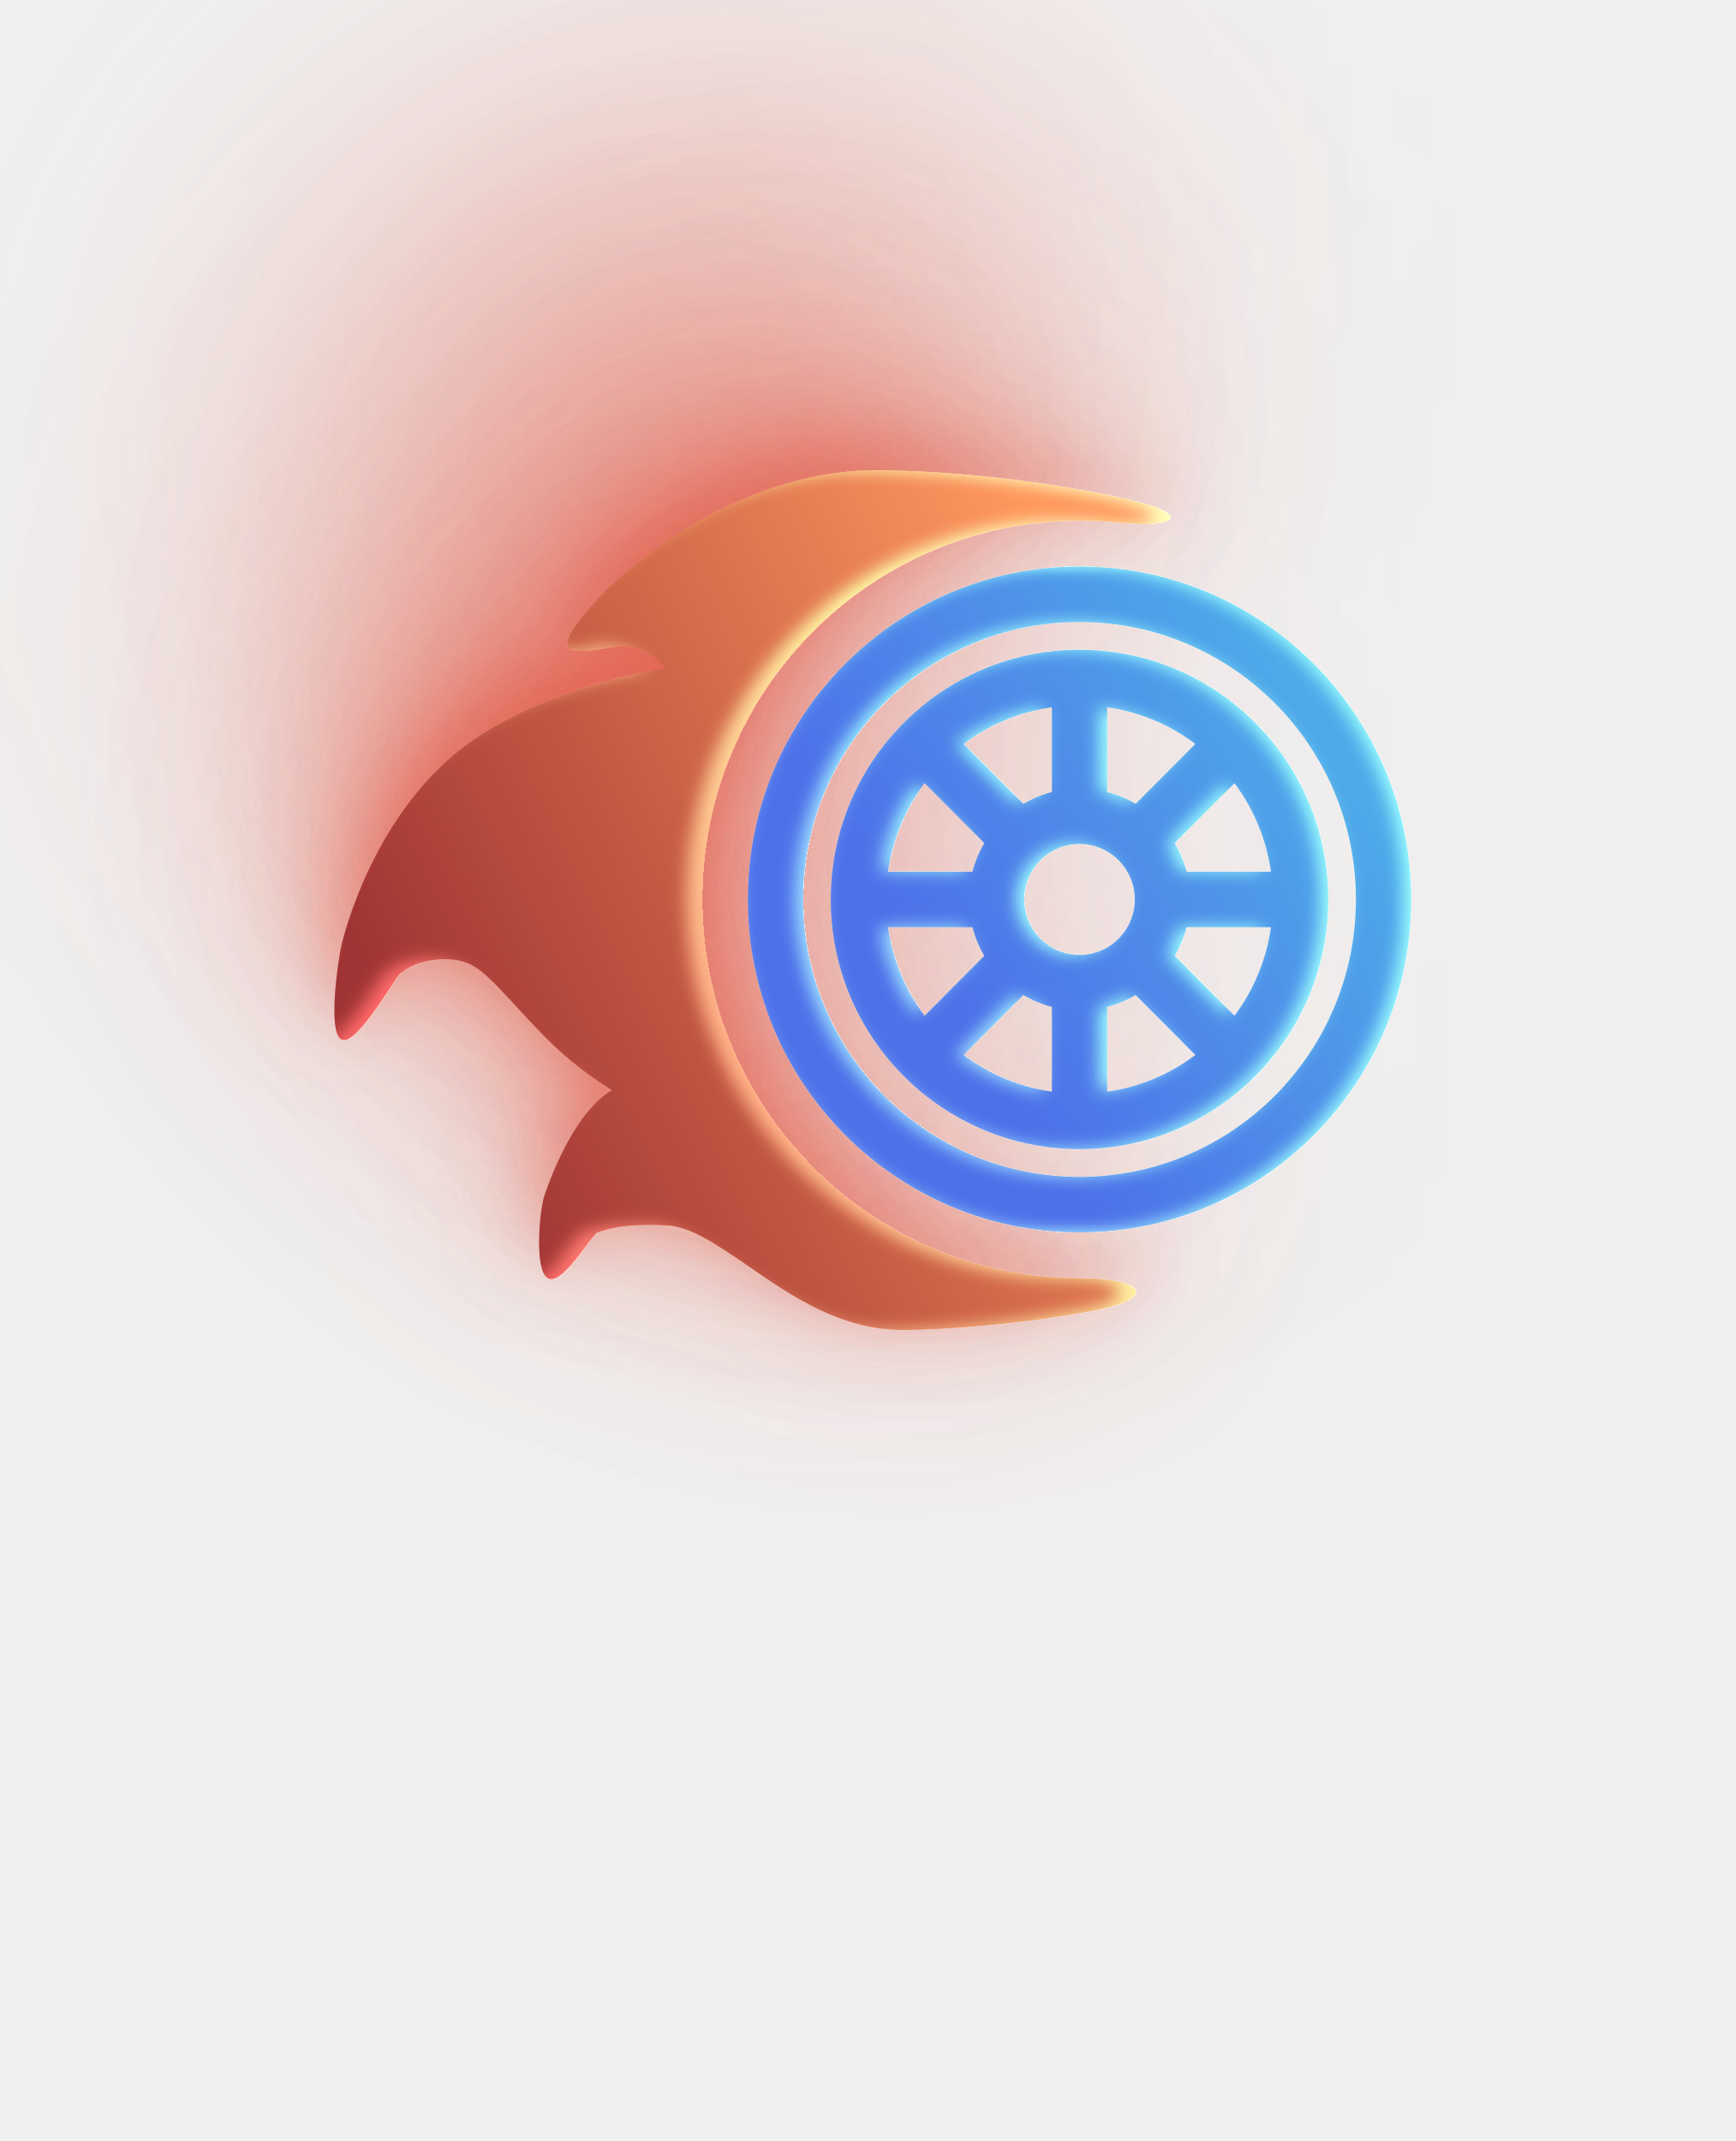
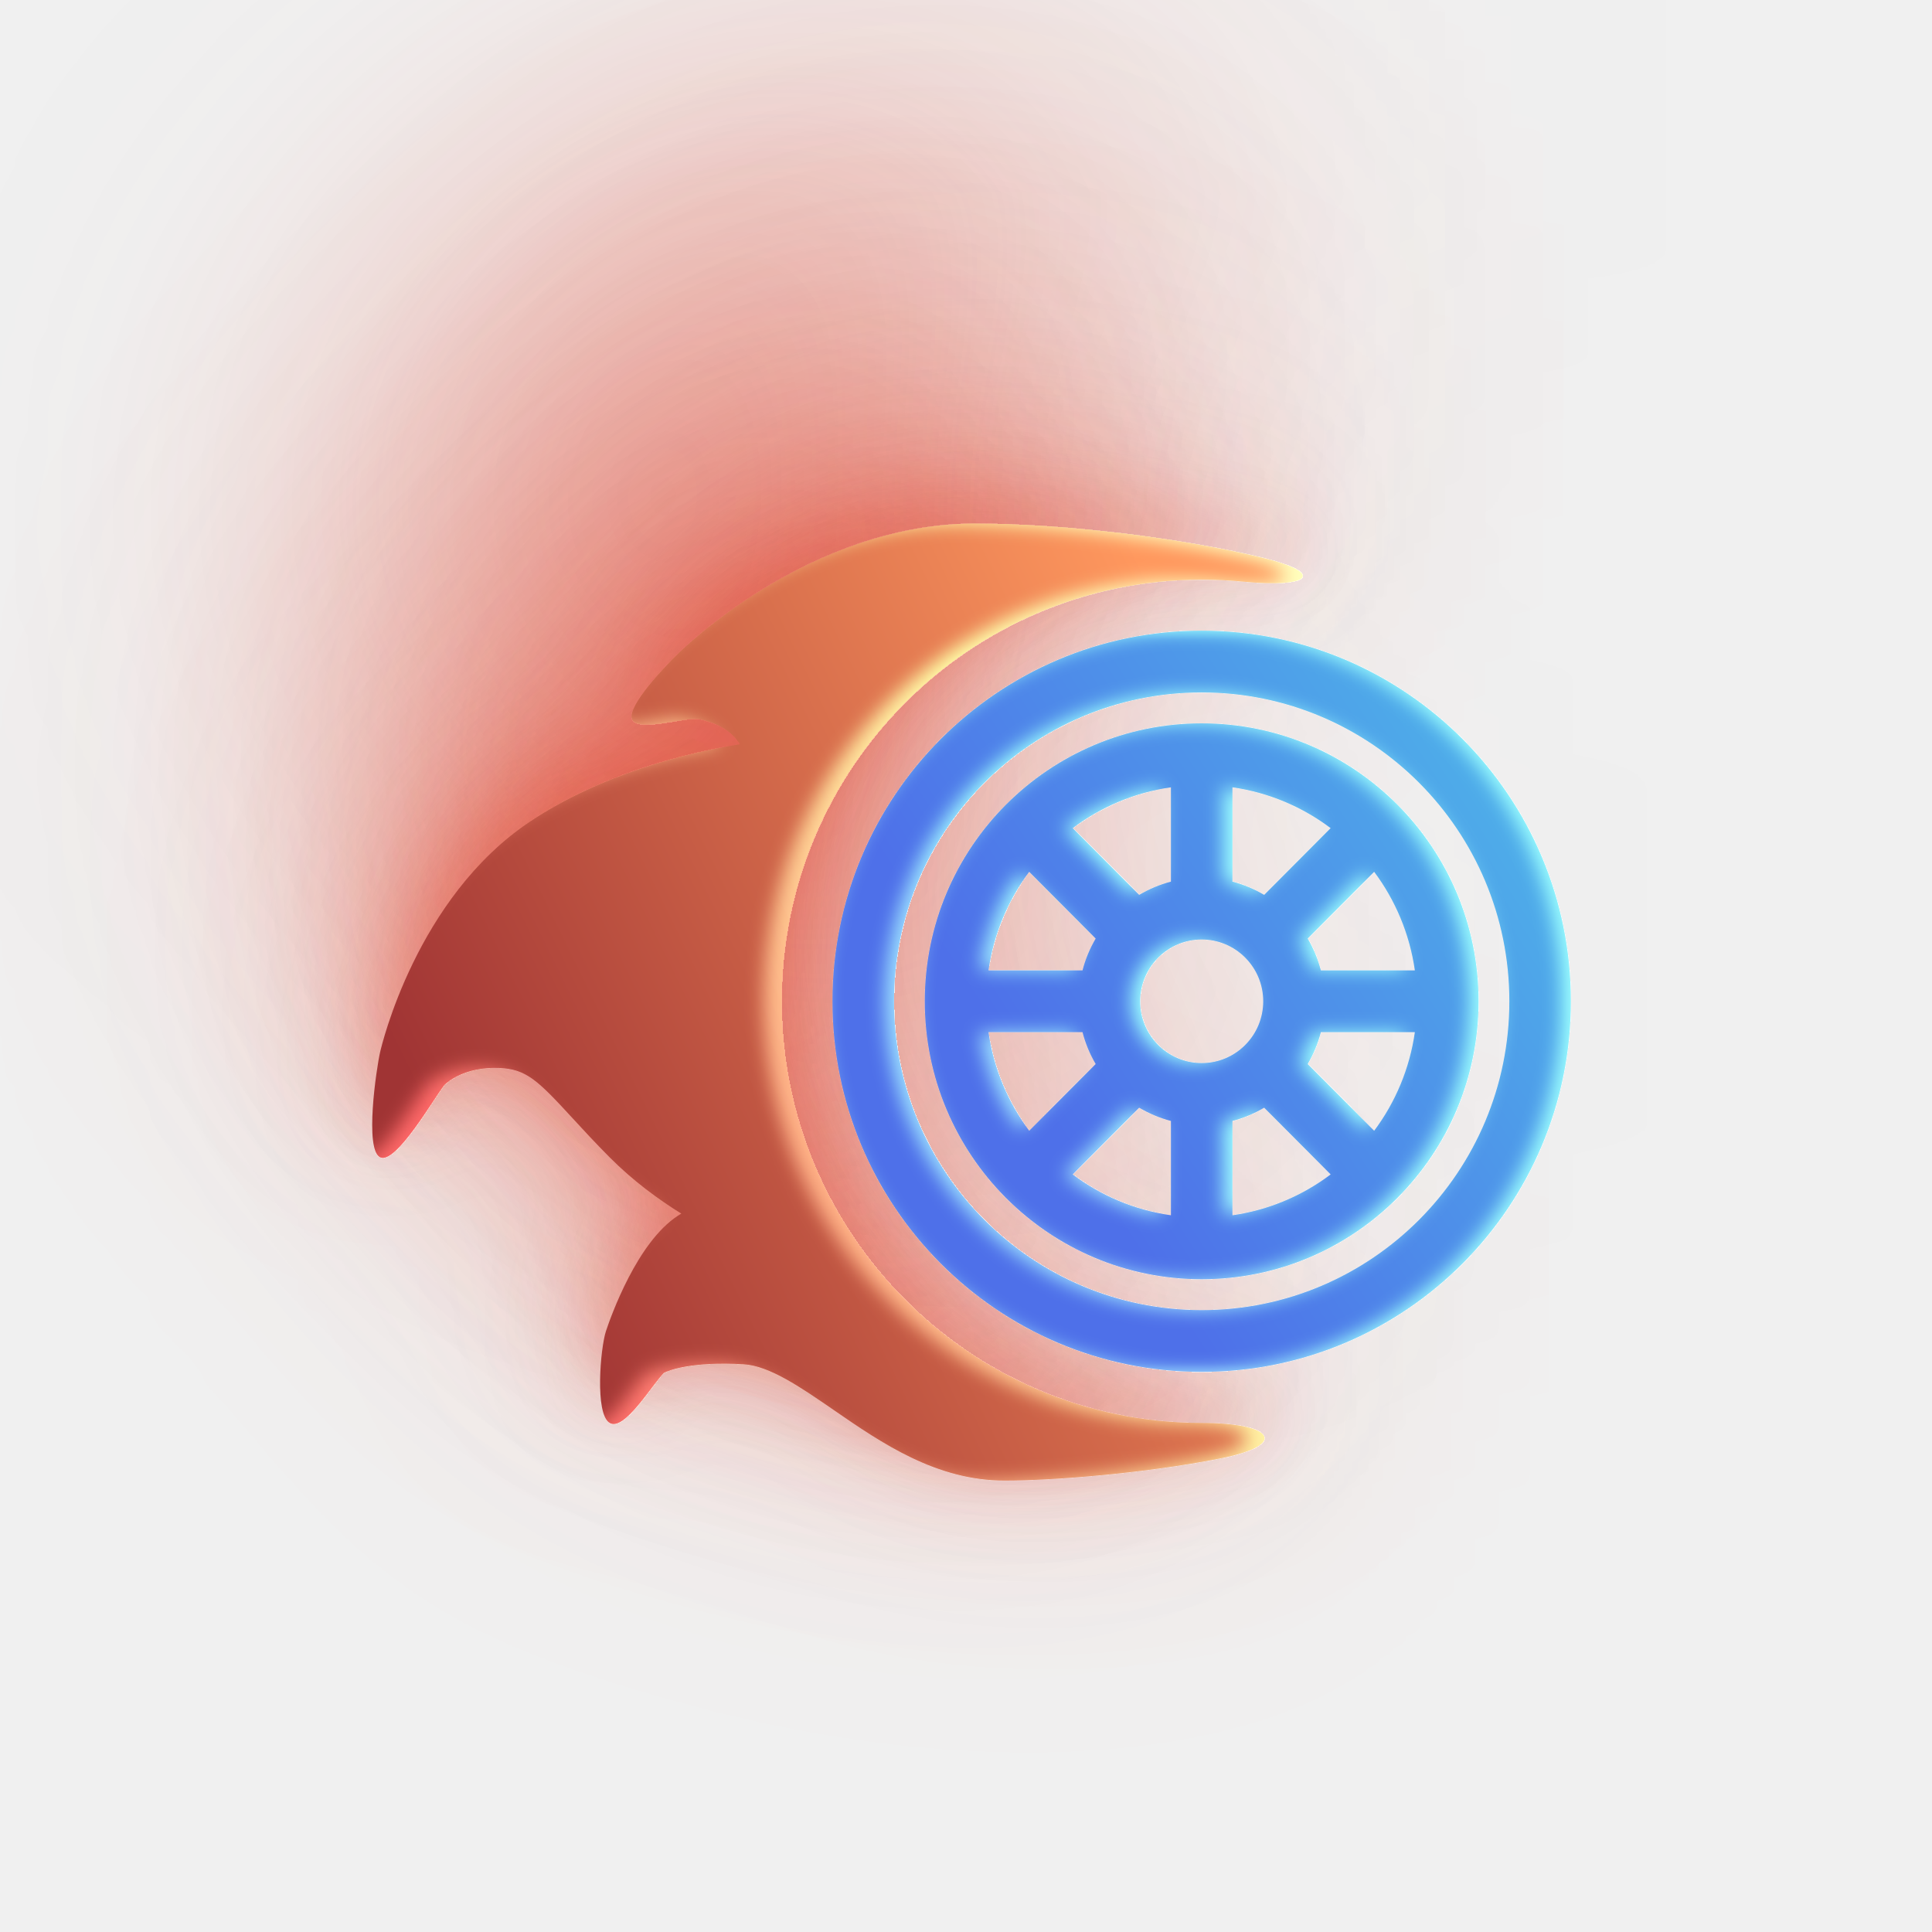
- <svg xmlns="http://www.w3.org/2000/svg" width="107" height="132" viewBox="0 0 107 132" fill="none">
-   <g filter="url(#filter0_dddddddi_1001_6480)">
-     <path d="M37.454 36.298C36.895 36.858 34.742 39.068 35 39.817C35.259 40.566 37.884 39.724 38.669 39.817C38.681 39.819 39.867 40.001 40.593 40.735C40.737 40.881 40.866 41.043 40.981 41.214C38.058 41.705 33.293 42.863 29.342 45.508C23.071 49.704 21.134 57.909 21.055 58.256C20.838 59.204 20.18 63.681 21.055 64.097C21.923 64.509 24.022 60.839 24.617 60.085C24.763 59.942 25.733 59.07 27.637 59.147C29.143 59.207 29.77 59.818 31.709 61.929L31.718 61.938C32.302 62.574 32.964 63.294 33.764 64.097C35.072 65.41 36.466 66.434 37.733 67.212C37.67 67.251 37.608 67.29 37.546 67.33C35.288 68.787 33.83 72.908 33.56 73.72C33.254 74.642 32.93 78.309 33.764 78.807C34.577 79.293 36.114 76.69 36.774 76.028C37.056 75.892 38.307 75.392 41.185 75.558C42.613 75.639 44.339 76.828 46.166 78.085L46.168 78.087C48.83 79.921 51.849 82 55.641 82C58.354 82 63.413 81.597 67.561 80.777C71.437 80.01 70.504 78.807 66.553 78.807C53.705 78.807 43.288 68.352 43.288 55.454C43.288 42.557 53.705 32.102 66.553 32.102C67.321 32.102 68.08 32.139 68.829 32.212C72.561 32.576 73.492 31.753 69.846 30.874C65.375 29.796 58.939 29 54.006 29C44.83 29 37.751 36 37.454 36.298Z" fill="url(#paint0_linear_1001_6480)" />
-   </g>
-   <g filter="url(#filter1_i_1001_6480)">
-     <path d="M66.553 34.929C55.26 34.929 46.105 44.119 46.105 55.454C46.105 66.79 55.26 75.979 66.553 75.979C77.845 75.979 87 66.79 87 55.454C87 44.119 77.845 34.929 66.553 34.929ZM66.553 72.558C57.142 72.558 49.513 64.9 49.513 55.454C49.513 46.008 57.142 38.35 66.553 38.35C75.963 38.35 83.592 46.008 83.592 55.454C83.592 64.9 75.963 72.558 66.553 72.558Z" fill="url(#paint1_linear_1001_6480)" />
-     <path d="M77.401 44.574C77.399 44.572 77.398 44.571 77.397 44.569C77.395 44.568 77.393 44.566 77.392 44.565C74.617 41.782 70.785 40.061 66.553 40.061C62.322 40.061 58.491 41.781 55.716 44.563C55.714 44.565 55.711 44.567 55.709 44.569C55.707 44.572 55.705 44.574 55.703 44.576C52.931 47.362 51.217 51.207 51.217 55.454C51.217 59.693 52.924 63.531 55.685 66.314C55.693 66.323 55.7 66.332 55.708 66.34C55.716 66.348 55.725 66.355 55.734 66.363C58.507 69.135 62.331 70.848 66.553 70.848C70.775 70.848 74.599 69.135 77.372 66.363C77.38 66.355 77.389 66.348 77.397 66.34C77.406 66.332 77.412 66.323 77.421 66.314C80.181 63.531 81.888 59.693 81.888 55.454C81.888 51.206 80.173 47.359 77.401 44.574ZM76.106 62.624L72.424 58.929C72.744 58.385 72.993 57.792 73.154 57.165H78.359C78.07 59.193 77.275 61.057 76.106 62.624ZM54.747 57.165H59.952C60.113 57.792 60.361 58.385 60.682 58.929L57 62.624C55.831 61.057 55.036 59.193 54.747 57.165ZM57 48.284L60.682 51.98C60.361 52.524 60.113 53.116 59.952 53.744H54.747C55.036 51.716 55.831 49.851 57 48.284ZM68.962 57.873L68.961 57.875C68.344 58.493 67.493 58.875 66.553 58.875C65.612 58.875 64.761 58.493 64.145 57.875L64.143 57.873L64.141 57.871C63.525 57.253 63.145 56.398 63.145 55.454C63.145 54.515 63.522 53.665 64.132 53.047C64.136 53.043 64.14 53.04 64.144 53.036C64.147 53.032 64.15 53.028 64.154 53.025C64.77 52.412 65.617 52.033 66.553 52.033C67.488 52.033 68.335 52.412 68.95 53.023C68.954 53.028 68.957 53.032 68.962 53.036C68.966 53.04 68.97 53.044 68.974 53.048C69.584 53.666 69.961 54.516 69.961 55.454C69.961 56.398 69.58 57.253 68.964 57.871L68.962 57.873ZM70.014 49.561C69.472 49.239 68.882 48.99 68.257 48.828V43.604C70.277 43.894 72.135 44.692 73.696 45.865L70.014 49.561ZM64.849 48.828C64.224 48.99 63.634 49.239 63.092 49.561L59.41 45.865C60.971 44.692 62.828 43.894 64.849 43.604V48.828ZM63.091 61.348C63.634 61.669 64.224 61.919 64.849 62.081V67.305C62.828 67.015 60.971 66.217 59.41 65.043L63.091 61.348ZM68.257 62.081C68.882 61.919 69.472 61.669 70.014 61.348L73.696 65.043C72.135 66.217 70.277 67.015 68.257 67.305V62.081ZM73.154 53.744C72.993 53.116 72.744 52.524 72.424 51.98L76.105 48.284C77.275 49.851 78.07 51.716 78.359 53.744H73.154Z" fill="url(#paint2_linear_1001_6480)" />
+ <svg xmlns="http://www.w3.org/2000/svg" width="107" height="107" viewBox="0 0 107 107" fill="none">
+   <g clip-path="url(#clip0_786_5100)">
+     <g filter="url(#filter0_dddddddi_786_5100)">
+       <path d="M37.454 36.298C36.895 36.858 34.742 39.068 35 39.817C35.258 40.566 37.884 39.724 38.669 39.817C38.68 39.819 39.867 40.001 40.593 40.735C40.737 40.881 40.866 41.043 40.981 41.214C38.058 41.705 33.293 42.863 29.342 45.508C23.071 49.704 21.134 57.909 21.055 58.256C20.838 59.204 20.18 63.681 21.055 64.097C21.923 64.509 24.022 60.839 24.616 60.085C24.762 59.942 25.733 59.07 27.637 59.147C29.143 59.207 29.77 59.818 31.709 61.929L31.718 61.938C32.302 62.574 32.964 63.294 33.764 64.097C35.071 65.41 36.466 66.434 37.733 67.212C37.67 67.251 37.608 67.29 37.546 67.33C35.288 68.787 33.83 72.908 33.56 73.72C33.254 74.642 32.93 78.309 33.764 78.807C34.576 79.293 36.114 76.69 36.774 76.028C37.056 75.892 38.307 75.392 41.185 75.558C42.613 75.639 44.339 76.828 46.166 78.085L46.167 78.087C48.83 79.921 51.848 82 55.641 82C58.354 82 63.413 81.597 67.561 80.777C71.437 80.01 70.503 78.807 66.553 78.807C53.704 78.807 43.288 68.352 43.288 55.454C43.288 42.557 53.704 32.102 66.553 32.102C67.32 32.102 68.08 32.139 68.828 32.212C72.561 32.576 73.492 31.753 69.846 30.874C65.375 29.796 58.939 29 54.006 29C44.83 29 37.751 36 37.454 36.298Z" fill="url(#paint0_linear_786_5100)" />
+     </g>
+     <g filter="url(#filter1_i_786_5100)">
+       <path d="M66.553 34.929C55.26 34.929 46.105 44.119 46.105 55.454C46.105 66.79 55.26 75.979 66.553 75.979C77.845 75.979 87 66.79 87 55.454C87 44.119 77.845 34.929 66.553 34.929ZM66.553 72.558C57.142 72.558 49.513 64.9 49.513 55.454C49.513 46.008 57.142 38.35 66.553 38.35C75.963 38.35 83.592 46.008 83.592 55.454C83.592 64.9 75.963 72.558 66.553 72.558Z" fill="url(#paint1_linear_786_5100)" />
+       <path d="M77.401 44.574C77.399 44.572 77.398 44.571 77.396 44.569C77.395 44.568 77.393 44.566 77.392 44.565C74.617 41.782 70.785 40.061 66.553 40.061C62.322 40.061 58.49 41.781 55.716 44.563C55.714 44.565 55.711 44.567 55.709 44.569C55.707 44.572 55.705 44.574 55.702 44.576C52.931 47.362 51.217 51.207 51.217 55.454C51.217 59.693 52.924 63.531 55.685 66.314C55.693 66.323 55.7 66.332 55.708 66.34C55.716 66.348 55.725 66.355 55.734 66.363C58.507 69.135 62.331 70.848 66.553 70.848C70.775 70.848 74.598 69.135 77.372 66.363C77.38 66.355 77.389 66.348 77.397 66.34C77.405 66.332 77.412 66.323 77.42 66.314C80.181 63.531 81.888 59.693 81.888 55.454C81.888 51.206 80.173 47.359 77.401 44.574ZM76.105 62.624L72.424 58.929C72.744 58.385 72.993 57.792 73.154 57.165H78.359C78.069 59.193 77.275 61.057 76.105 62.624ZM54.747 57.165H59.952C60.112 57.792 60.361 58.385 60.682 58.929L57 62.624C55.831 61.057 55.036 59.193 54.747 57.165ZM57 48.284L60.682 51.98C60.361 52.524 60.112 53.116 59.952 53.744H54.747C55.036 51.716 55.831 49.851 57 48.284ZM68.962 57.873L68.961 57.875C68.344 58.493 67.493 58.875 66.553 58.875C65.612 58.875 64.761 58.493 64.144 57.875L64.143 57.873L64.141 57.871C63.525 57.253 63.145 56.398 63.145 55.454C63.145 54.515 63.522 53.665 64.132 53.047C64.136 53.043 64.14 53.04 64.144 53.036C64.147 53.032 64.15 53.028 64.154 53.025C64.77 52.412 65.617 52.033 66.553 52.033C67.488 52.033 68.334 52.412 68.95 53.023C68.954 53.028 68.957 53.032 68.961 53.036C68.966 53.04 68.97 53.044 68.974 53.048C69.584 53.666 69.96 54.516 69.96 55.454C69.96 56.398 69.58 57.253 68.964 57.871L68.962 57.873ZM70.014 49.561C69.472 49.239 68.882 48.99 68.257 48.828V43.604C70.277 43.894 72.134 44.692 73.695 45.865L70.014 49.561ZM64.849 48.828C64.223 48.99 63.634 49.239 63.091 49.561L59.41 45.865C60.971 44.692 62.828 43.894 64.849 43.604V48.828ZM63.091 61.348C63.634 61.669 64.223 61.919 64.849 62.081V67.305C62.828 67.015 60.971 66.217 59.41 65.043L63.091 61.348ZM68.257 62.081C68.882 61.919 69.472 61.669 70.014 61.348L73.696 65.043C72.134 66.217 70.277 67.015 68.257 67.305V62.081ZM73.154 53.744C72.993 53.116 72.744 52.524 72.424 51.98L76.105 48.284C77.275 49.851 78.069 51.716 78.359 53.744H73.154Z" fill="url(#paint2_linear_786_5100)" />
+     </g>
  </g>
  <defs>
-     <filter id="filter0_dddddddi_1001_6480" x="-56.387" y="-75" width="205.539" height="207" filterUnits="userSpaceOnUse" color-interpolation-filters="sRGB">
+     <filter id="filter0_dddddddi_786_5100" x="-56.387" y="-75" width="205.539" height="207" filterUnits="userSpaceOnUse" color-interpolation-filters="sRGB">
      <feFlood flood-opacity="0" result="BackgroundImageFix" />
      <feColorMatrix in="SourceAlpha" type="matrix" values="0 0 0 0 0 0 0 0 0 0 0 0 0 0 0 0 0 0 127 0" result="hardAlpha" />
      <feOffset dy="-1.223" />
      <feGaussianBlur stdDeviation="1.744" />
      <feColorMatrix type="matrix" values="0 0 0 0 0.878 0 0 0 0 0.275 0 0 0 0 0.192 0 0 0 0.234 0" />
-       <feBlend mode="normal" in2="BackgroundImageFix" result="effect1_dropShadow_1001_6480" />
+       <feBlend mode="normal" in2="BackgroundImageFix" result="effect1_dropShadow_786_5100" />
      <feColorMatrix in="SourceAlpha" type="matrix" values="0 0 0 0 0 0 0 0 0 0 0 0 0 0 0 0 0 0 127 0" result="hardAlpha" />
      <feOffset dy="-2.128" />
      <feGaussianBlur stdDeviation="3.035" />
      <feColorMatrix type="matrix" values="0 0 0 0 0.878 0 0 0 0 0.275 0 0 0 0 0.192 0 0 0 0.278 0" />
-       <feBlend mode="normal" in2="effect1_dropShadow_1001_6480" result="effect2_dropShadow_1001_6480" />
+       <feBlend mode="normal" in2="effect1_dropShadow_786_5100" result="effect2_dropShadow_786_5100" />
      <feColorMatrix in="SourceAlpha" type="matrix" values="0 0 0 0 0 0 0 0 0 0 0 0 0 0 0 0 0 0 127 0" result="hardAlpha" />
      <feOffset dy="-3.381" />
      <feGaussianBlur stdDeviation="4.821" />
      <feColorMatrix type="matrix" values="0 0 0 0 0.878 0 0 0 0 0.275 0 0 0 0 0.192 0 0 0 0.311 0" />
-       <feBlend mode="normal" in2="effect2_dropShadow_1001_6480" result="effect3_dropShadow_1001_6480" />
+       <feBlend mode="normal" in2="effect2_dropShadow_786_5100" result="effect3_dropShadow_786_5100" />
      <feColorMatrix in="SourceAlpha" type="matrix" values="0 0 0 0 0 0 0 0 0 0 0 0 0 0 0 0 0 0 127 0" result="hardAlpha" />
      <feOffset dy="-5.216" />
      <feGaussianBlur stdDeviation="7.438" />
      <feColorMatrix type="matrix" values="0 0 0 0 0.878 0 0 0 0 0.275 0 0 0 0 0.192 0 0 0 0.34 0" />
-       <feBlend mode="normal" in2="effect3_dropShadow_1001_6480" result="effect4_dropShadow_1001_6480" />
+       <feBlend mode="normal" in2="effect3_dropShadow_786_5100" result="effect4_dropShadow_786_5100" />
      <feColorMatrix in="SourceAlpha" type="matrix" values="0 0 0 0 0 0 0 0 0 0 0 0 0 0 0 0 0 0 127 0" result="hardAlpha" />
      <feOffset dy="-8.14" />
      <feGaussianBlur stdDeviation="11.607" />
      <feColorMatrix type="matrix" values="0 0 0 0 0.878 0 0 0 0 0.275 0 0 0 0 0.192 0 0 0 0.373 0" />
-       <feBlend mode="normal" in2="effect4_dropShadow_1001_6480" result="effect5_dropShadow_1001_6480" />
+       <feBlend mode="normal" in2="effect4_dropShadow_786_5100" result="effect5_dropShadow_786_5100" />
      <feColorMatrix in="SourceAlpha" type="matrix" values="0 0 0 0 0 0 0 0 0 0 0 0 0 0 0 0 0 0 127 0" result="hardAlpha" />
      <feOffset dy="-13.513" />
      <feGaussianBlur stdDeviation="19.269" />
      <feColorMatrix type="matrix" values="0 0 0 0 0.878 0 0 0 0 0.275 0 0 0 0 0.192 0 0 0 0.42 0" />
-       <feBlend mode="normal" in2="effect5_dropShadow_1001_6480" result="effect6_dropShadow_1001_6480" />
+       <feBlend mode="normal" in2="effect5_dropShadow_786_5100" result="effect6_dropShadow_786_5100" />
      <feColorMatrix in="SourceAlpha" type="matrix" values="0 0 0 0 0 0 0 0 0 0 0 0 0 0 0 0 0 0 127 0" result="hardAlpha" />
      <feOffset dy="-27" />
      <feGaussianBlur stdDeviation="38.5" />
      <feColorMatrix type="matrix" values="0 0 0 0 0.879 0 0 0 0 0.273 0 0 0 0 0.19 0 0 0 0.54 0" />
-       <feBlend mode="normal" in2="effect6_dropShadow_1001_6480" result="effect7_dropShadow_1001_6480" />
-       <feBlend mode="normal" in="SourceGraphic" in2="effect7_dropShadow_1001_6480" result="shape" />
+       <feBlend mode="normal" in2="effect6_dropShadow_786_5100" result="effect7_dropShadow_786_5100" />
+       <feBlend mode="normal" in="SourceGraphic" in2="effect7_dropShadow_786_5100" result="shape" />
      <feColorMatrix in="SourceAlpha" type="matrix" values="0 0 0 0 0 0 0 0 0 0 0 0 0 0 0 0 0 0 127 0" result="hardAlpha" />
      <feOffset dx="-1" />
      <feGaussianBlur stdDeviation="0.5" />
      <feComposite in2="hardAlpha" operator="arithmetic" k2="-1" k3="1" />
      <feColorMatrix type="matrix" values="0 0 0 0 1 0 0 0 0 1 0 0 0 0 1 0 0 0 1 0" />
-       <feBlend mode="overlay" in2="shape" result="effect8_innerShadow_1001_6480" />
+       <feBlend mode="overlay" in2="shape" result="effect8_innerShadow_786_5100" />
    </filter>
-     <filter id="filter1_i_1001_6480" x="45.605" y="34.929" width="41.395" height="41.05" filterUnits="userSpaceOnUse" color-interpolation-filters="sRGB">
+     <filter id="filter1_i_786_5100" x="45.605" y="34.929" width="41.395" height="41.05" filterUnits="userSpaceOnUse" color-interpolation-filters="sRGB">
      <feFlood flood-opacity="0" result="BackgroundImageFix" />
      <feBlend mode="normal" in="SourceGraphic" in2="BackgroundImageFix" result="shape" />
      <feColorMatrix in="SourceAlpha" type="matrix" values="0 0 0 0 0 0 0 0 0 0 0 0 0 0 0 0 0 0 127 0" result="hardAlpha" />
      <feOffset dx="-0.5" />
      <feGaussianBlur stdDeviation="0.5" />
      <feComposite in2="hardAlpha" operator="arithmetic" k2="-1" k3="1" />
      <feColorMatrix type="matrix" values="0 0 0 0 1 0 0 0 0 1 0 0 0 0 1 0 0 0 1 0" />
-       <feBlend mode="overlay" in2="shape" result="effect1_innerShadow_1001_6480" />
+       <feBlend mode="overlay" in2="shape" result="effect1_innerShadow_786_5100" />
    </filter>
-     <linearGradient id="paint0_linear_1001_6480" x1="20.613" y1="55.5" x2="64.579" y2="33.934" gradientUnits="userSpaceOnUse">
+     <linearGradient id="paint0_linear_786_5100" x1="20.613" y1="55.5" x2="64.579" y2="33.934" gradientUnits="userSpaceOnUse">
      <stop stop-color="#A03434" />
      <stop offset="1" stop-color="#FF985E" />
    </linearGradient>
-     <linearGradient id="paint1_linear_1001_6480" x1="90.052" y1="34.929" x2="55.278" y2="57.41" gradientUnits="userSpaceOnUse">
+     <linearGradient id="paint1_linear_786_5100" x1="90.052" y1="34.929" x2="55.278" y2="57.41" gradientUnits="userSpaceOnUse">
      <stop stop-color="#4EC3E9" />
      <stop offset="1" stop-color="#4E70E9" />
    </linearGradient>
-     <linearGradient id="paint2_linear_1001_6480" x1="90.052" y1="34.929" x2="55.278" y2="57.41" gradientUnits="userSpaceOnUse">
+     <linearGradient id="paint2_linear_786_5100" x1="90.052" y1="34.929" x2="55.278" y2="57.41" gradientUnits="userSpaceOnUse">
      <stop stop-color="#4EC3E9" />
      <stop offset="1" stop-color="#4E70E9" />
    </linearGradient>
+     <clipPath id="clip0_786_5100">
+       <rect width="107" height="107" fill="white" />
+     </clipPath>
  </defs>
</svg>
